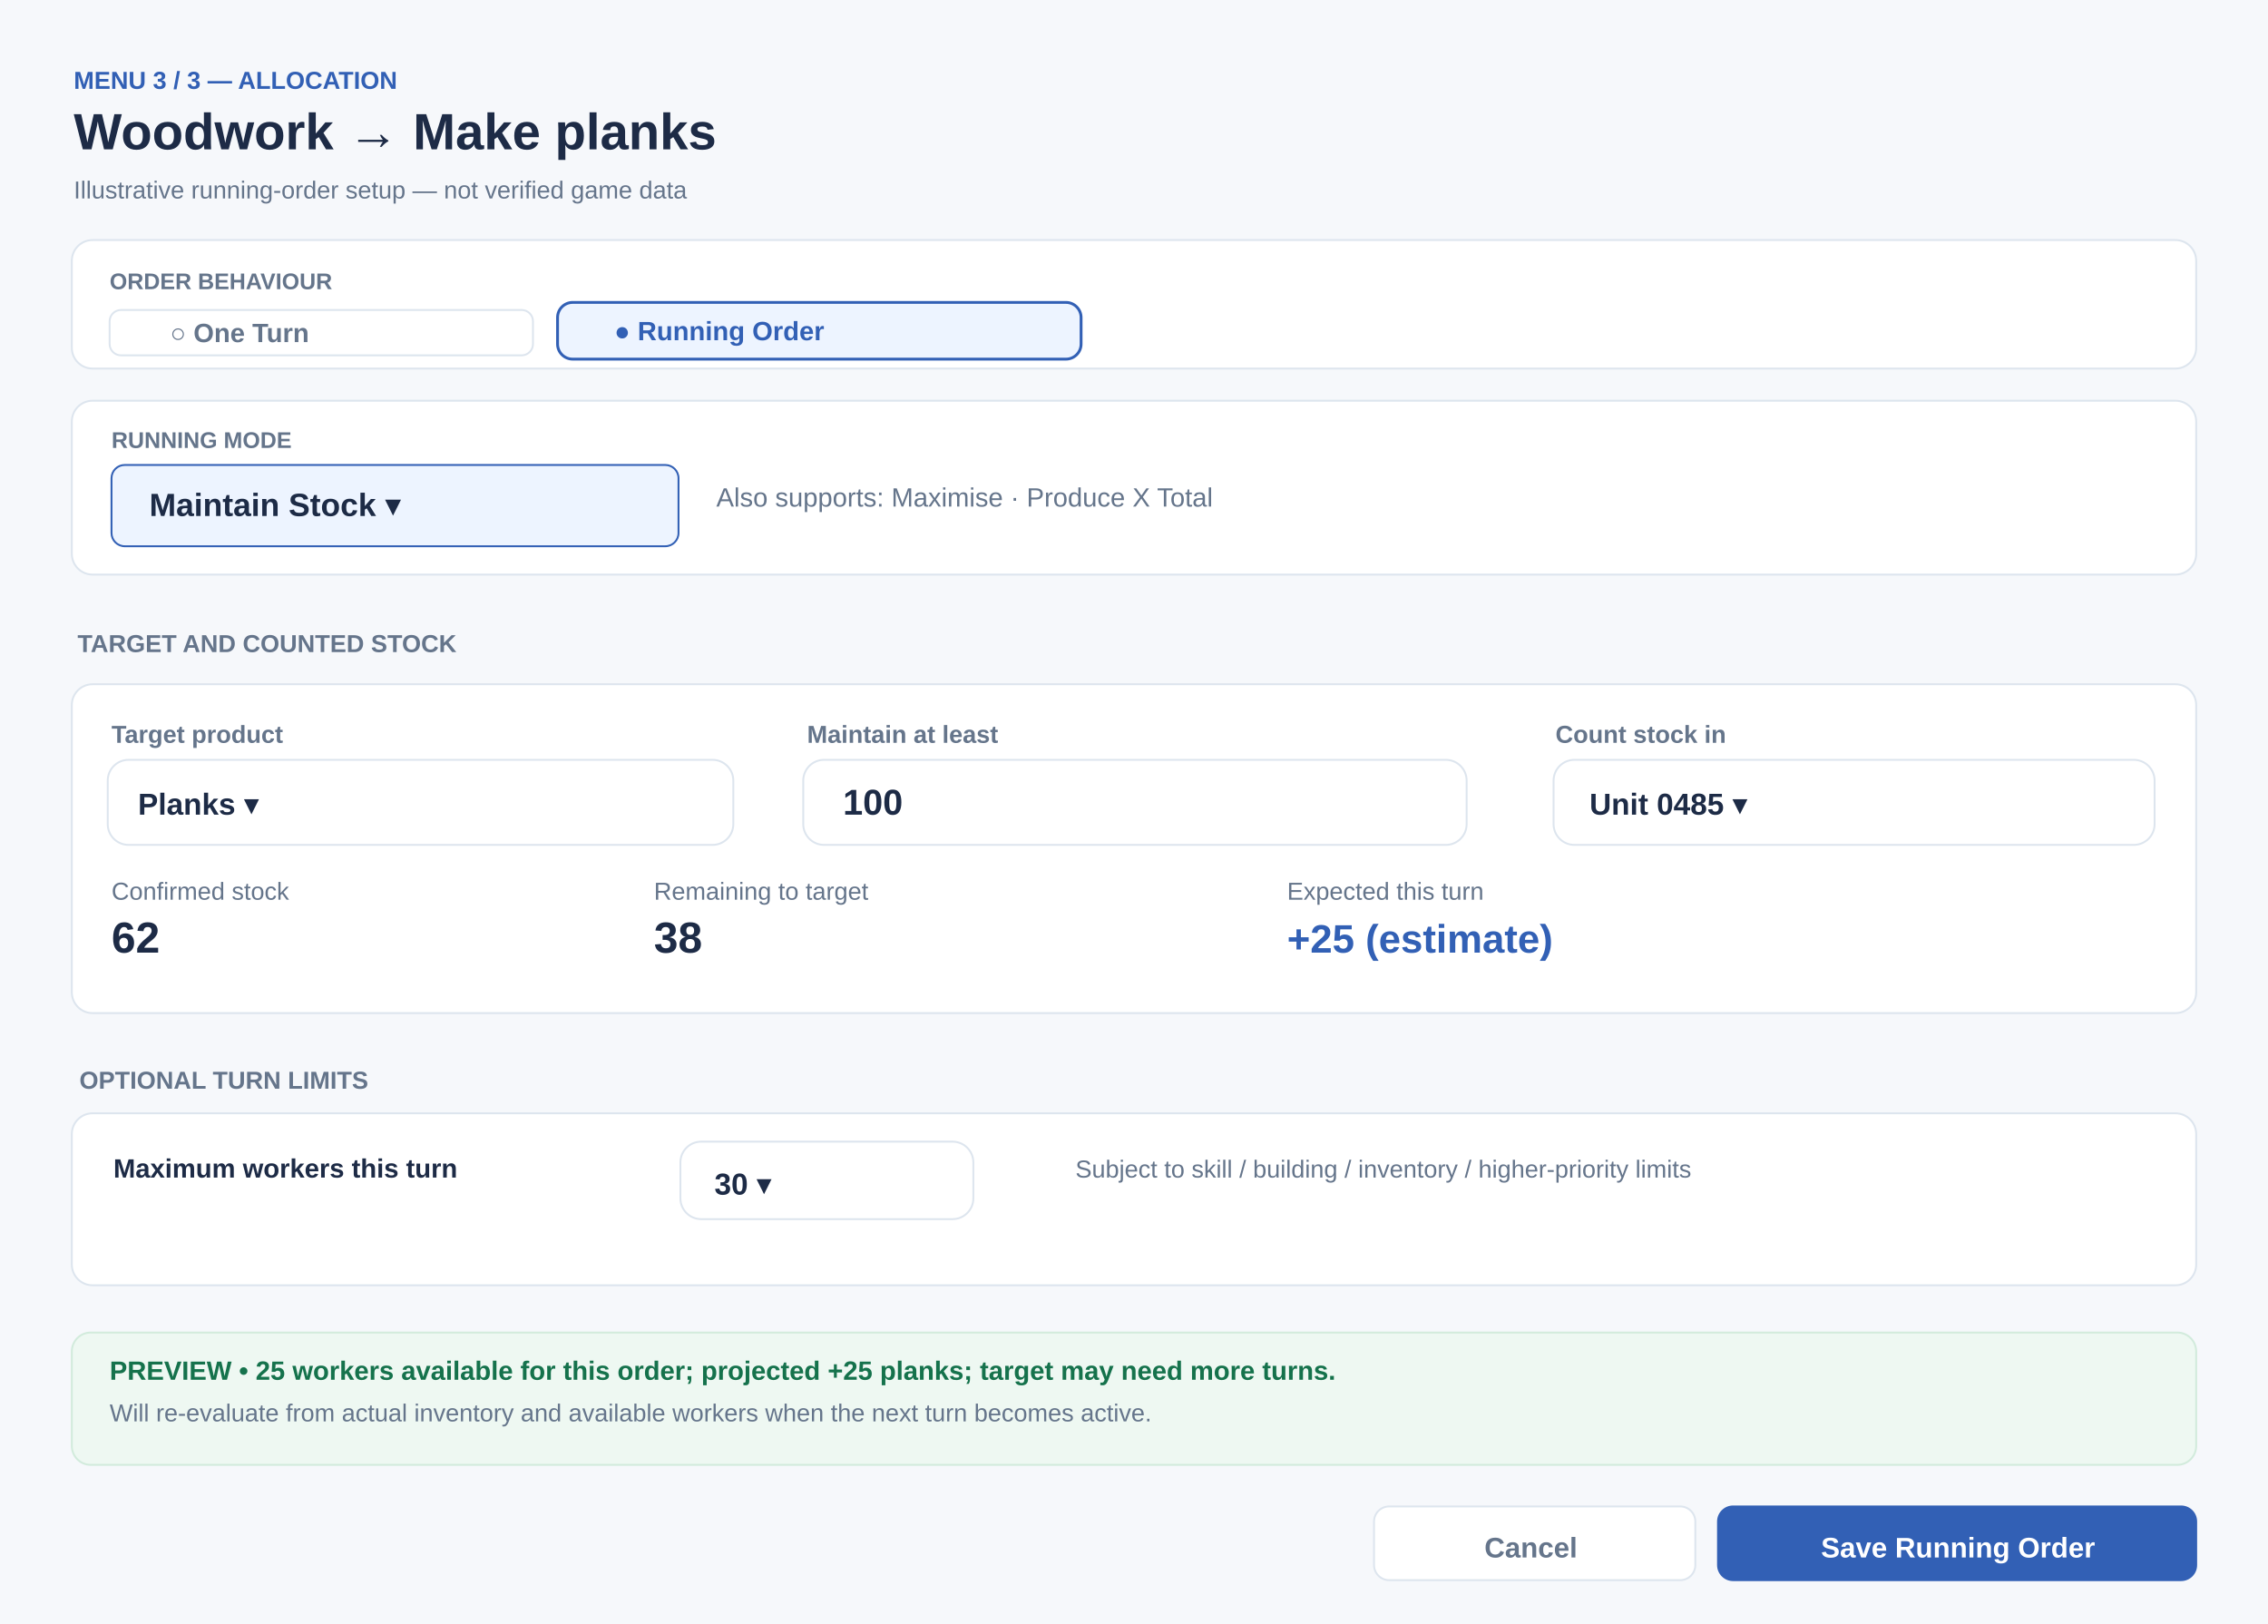
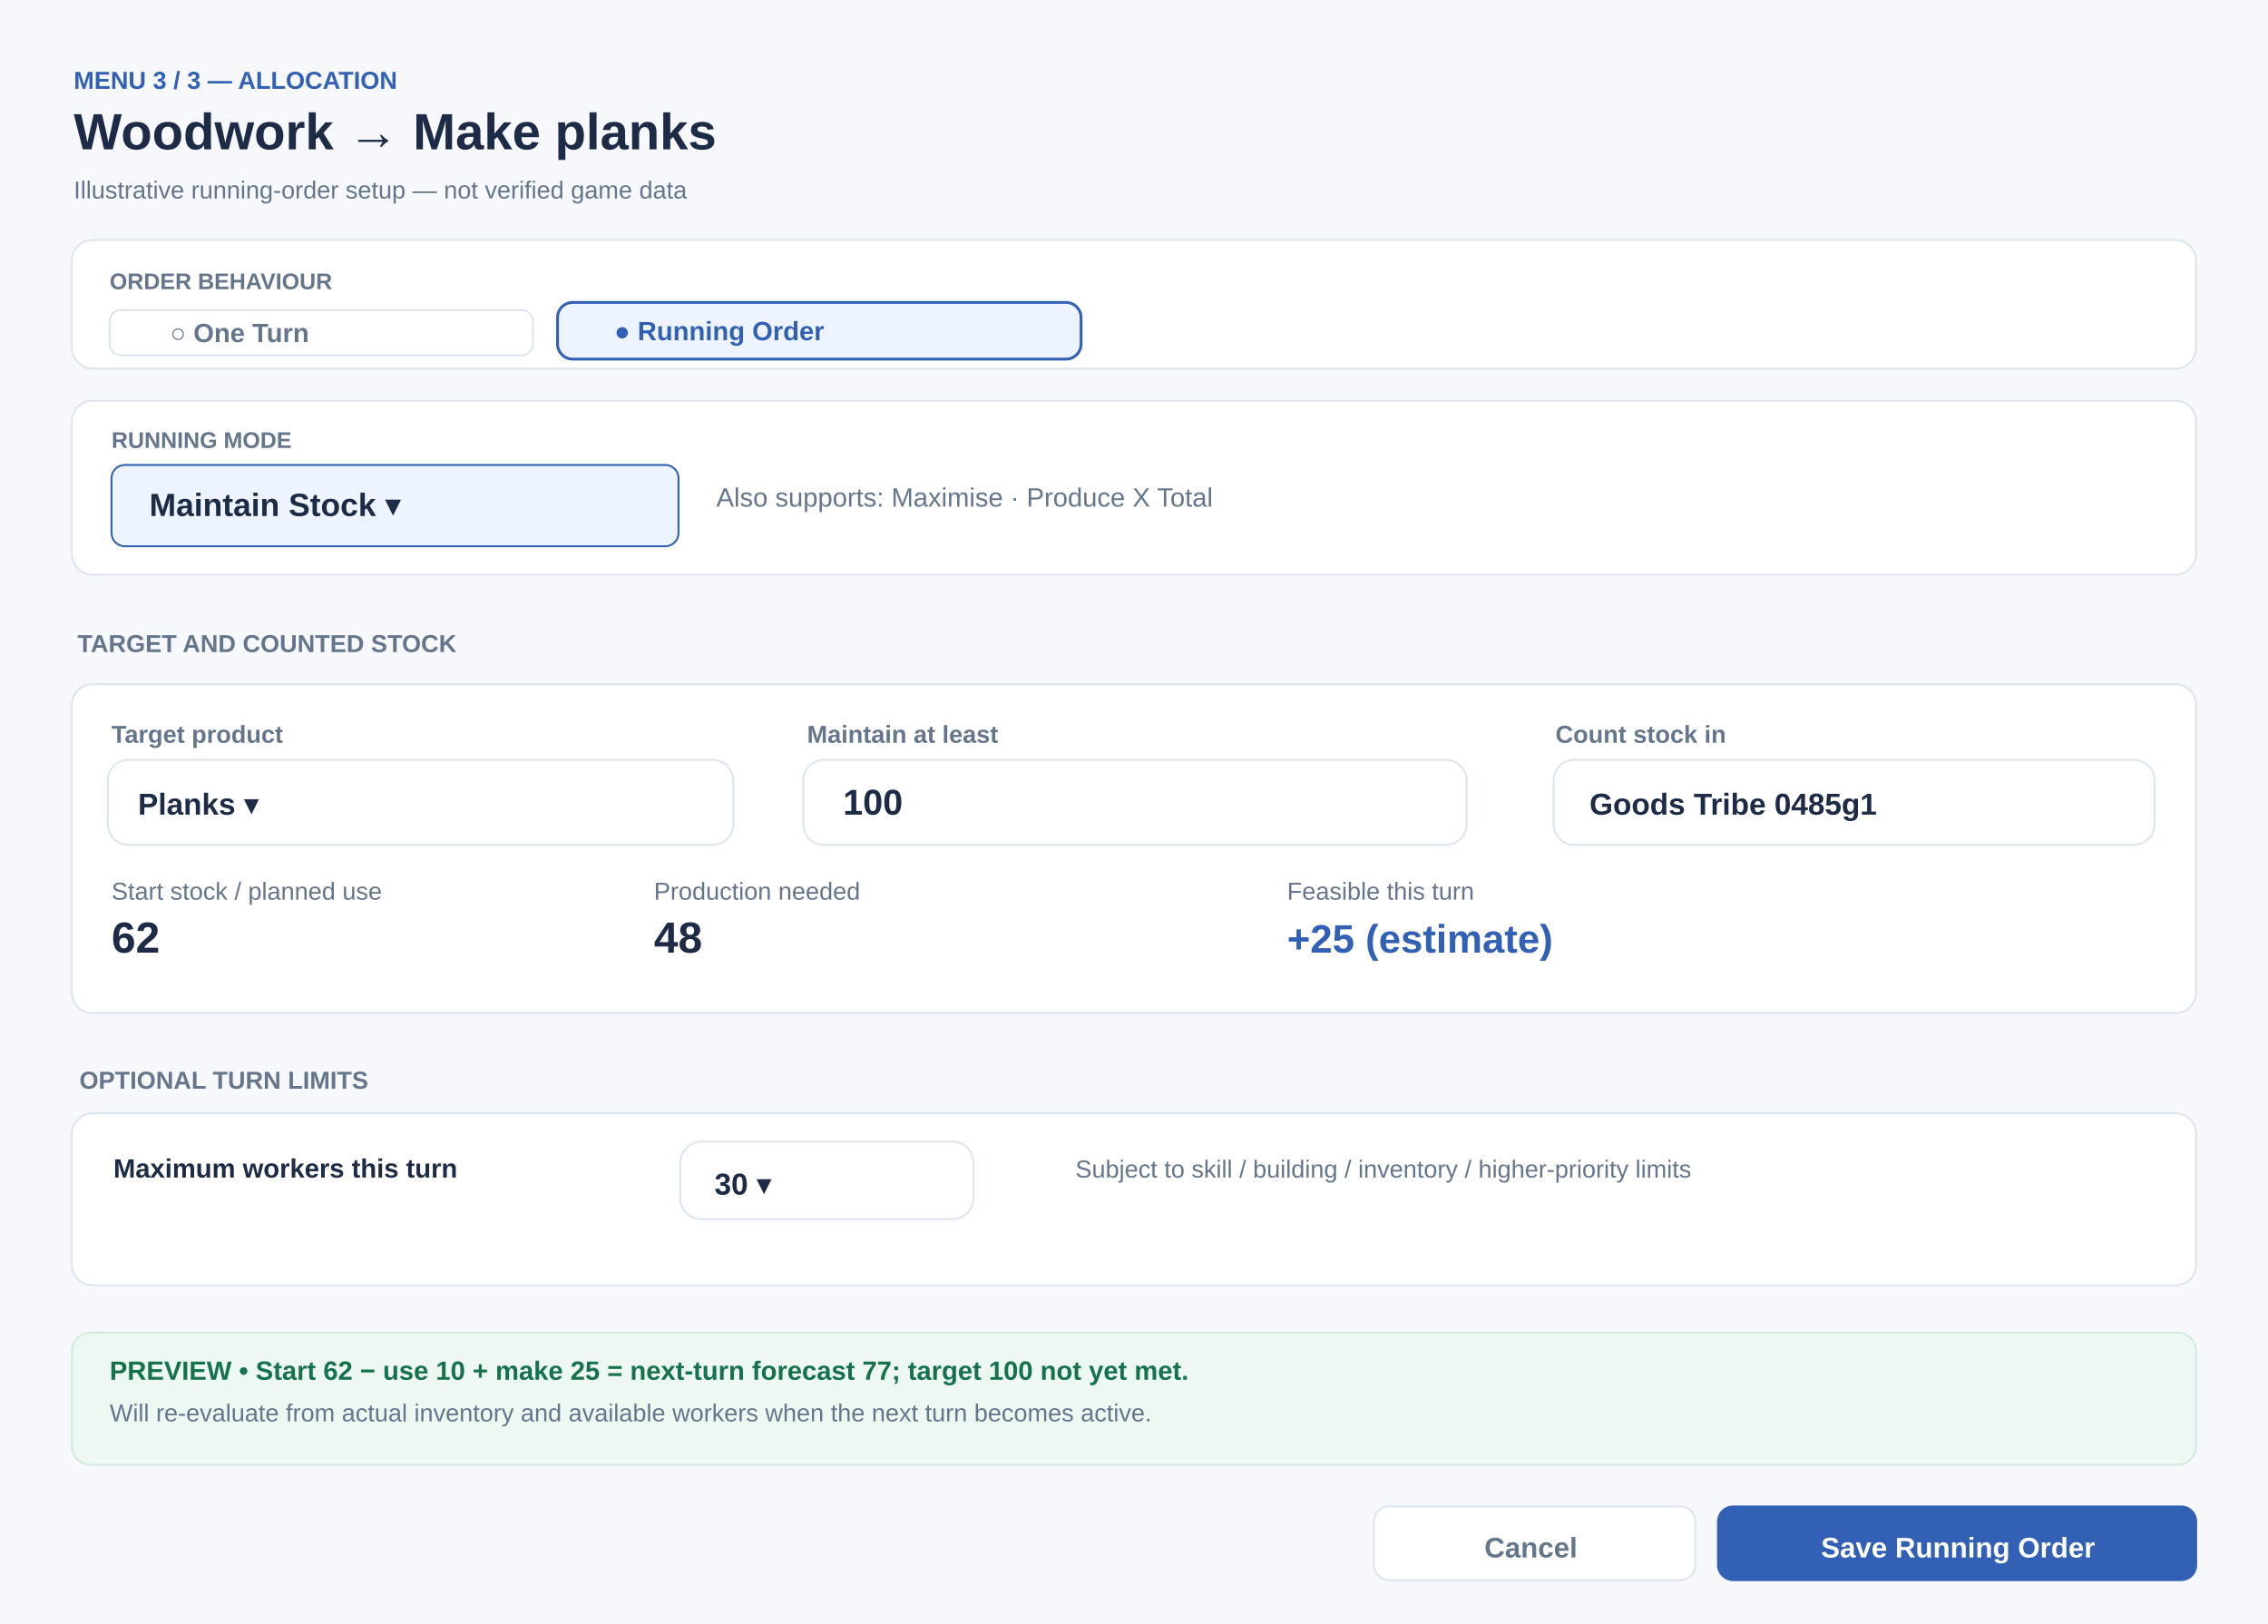
<svg xmlns="http://www.w3.org/2000/svg" width="1200" height="859" viewBox="0 0 1200 859" role="img" aria-labelledby="title description">
  <rect x="0" y="0" width="1200" height="859" rx="0" fill="#f6f8fb" stroke="#f6f8fb" stroke-width="1" />
  <text x="39" y="47" font-size="13" fill="#3260b5" font-weight="700" text-anchor="start" font-family="Segoe UI,Arial,sans-serif">MENU 3 / 3  —  ALLOCATION</text>
  <text x="39" y="79" font-size="27" fill="#1d2b46" font-weight="700" text-anchor="start" font-family="Segoe UI,Arial,sans-serif">Woodwork → Make planks</text>
  <text x="39" y="105" font-size="13" fill="#65758b" font-weight="400" text-anchor="start" font-family="Segoe UI,Arial,sans-serif">Illustrative running-order setup — not verified game data</text>
  <rect x="38" y="127" width="1124" height="68" rx="11" fill="#ffffff" stroke="#dde5ee" stroke-width="1" />
  <text x="58" y="153" font-size="12" fill="#65758b" font-weight="700" text-anchor="start" font-family="Segoe UI,Arial,sans-serif">ORDER BEHAVIOUR</text>
  <rect x="58" y="164" width="224" height="24" rx="6" fill="#ffffff" stroke="#dde5ee" stroke-width="1" />
  <text x="90" y="181" font-size="14" fill="#65758b" font-weight="600" text-anchor="start" font-family="Segoe UI,Arial,sans-serif">○  One Turn</text>
  <rect x="295" y="160" width="277" height="30" rx="8" fill="#edf4ff" stroke="#3260b5" stroke-width="1.5" />
  <text x="325" y="180" font-size="14" fill="#3260b5" font-weight="700" text-anchor="start" font-family="Segoe UI,Arial,sans-serif">●  Running Order</text>
  <rect x="38" y="212" width="1124" height="92" rx="11" fill="#ffffff" stroke="#dde5ee" stroke-width="1" />
  <text x="59" y="237" font-size="12" fill="#65758b" font-weight="700" text-anchor="start" font-family="Segoe UI,Arial,sans-serif">RUNNING MODE</text>
  <rect x="59" y="246" width="300" height="43" rx="7" fill="#edf4ff" stroke="#3260b5" stroke-width="1" />
  <text x="79" y="273" font-size="17" fill="#1d2b46" font-weight="650" text-anchor="start" font-family="Segoe UI,Arial,sans-serif">Maintain Stock  ▾</text>
  <text x="379" y="268" font-size="14" fill="#65758b" font-weight="400" text-anchor="start" font-family="Segoe UI,Arial,sans-serif">Also supports: Maximise · Produce X Total</text>
  <text x="41" y="345" font-size="13" fill="#65758b" font-weight="700" text-anchor="start" font-family="Segoe UI,Arial,sans-serif">TARGET AND COUNTED STOCK</text>
  <rect x="38" y="362" width="1124" height="174" rx="11" fill="#ffffff" stroke="#dde5ee" stroke-width="1" />
  <text x="59" y="393" font-size="13" fill="#65758b" font-weight="650" text-anchor="start" font-family="Segoe UI,Arial,sans-serif">Target product</text>
  <text x="427" y="393" font-size="13" fill="#65758b" font-weight="650" text-anchor="start" font-family="Segoe UI,Arial,sans-serif">Maintain at least</text>
  <text x="823" y="393" font-size="13" fill="#65758b" font-weight="650" text-anchor="start" font-family="Segoe UI,Arial,sans-serif">Count stock in</text>
  <rect x="57" y="402" width="331" height="45" rx="11" fill="#ffffff" stroke="#dde5ee" stroke-width="1" />
  <text x="73" y="431" font-size="16" fill="#1d2b46" font-weight="600" text-anchor="start" font-family="Segoe UI,Arial,sans-serif">Planks  ▾</text>
  <rect x="425" y="402" width="351" height="45" rx="11" fill="#ffffff" stroke="#dde5ee" stroke-width="1" />
  <text x="446" y="431" font-size="19" fill="#1d2b46" font-weight="700" text-anchor="start" font-family="Segoe UI,Arial,sans-serif">100</text>
  <rect x="822" y="402" width="318" height="45" rx="11" fill="#ffffff" stroke="#dde5ee" stroke-width="1" />
-   <text x="841" y="431" font-size="16" fill="#1d2b46" font-weight="600" text-anchor="start" font-family="Segoe UI,Arial,sans-serif">Unit 0485  ▾</text>
-   <text x="59" y="476" font-size="13" fill="#65758b" font-weight="400" text-anchor="start" font-family="Segoe UI,Arial,sans-serif">Confirmed stock</text>
+   <text x="841" y="431" font-size="16" fill="#1d2b46" font-weight="600" text-anchor="start" font-family="Segoe UI,Arial,sans-serif">Goods Tribe 0485g1</text>
+   <text x="59" y="476" font-size="13" fill="#65758b" font-weight="400" text-anchor="start" font-family="Segoe UI,Arial,sans-serif">Start stock / planned use</text>
  <text x="59" y="504" font-size="23" fill="#1d2b46" font-weight="700" text-anchor="start" font-family="Segoe UI,Arial,sans-serif">62</text>
-   <text x="346" y="476" font-size="13" fill="#65758b" font-weight="400" text-anchor="start" font-family="Segoe UI,Arial,sans-serif">Remaining to target</text>
-   <text x="346" y="504" font-size="23" fill="#1d2b46" font-weight="700" text-anchor="start" font-family="Segoe UI,Arial,sans-serif">38</text>
-   <text x="681" y="476" font-size="13" fill="#65758b" font-weight="400" text-anchor="start" font-family="Segoe UI,Arial,sans-serif">Expected this turn</text>
+   <text x="346" y="476" font-size="13" fill="#65758b" font-weight="400" text-anchor="start" font-family="Segoe UI,Arial,sans-serif">Production needed</text>
+   <text x="346" y="504" font-size="23" fill="#1d2b46" font-weight="700" text-anchor="start" font-family="Segoe UI,Arial,sans-serif">48</text>
+   <text x="681" y="476" font-size="13" fill="#65758b" font-weight="400" text-anchor="start" font-family="Segoe UI,Arial,sans-serif">Feasible this turn</text>
  <text x="681" y="504" font-size="21" fill="#3260b5" font-weight="700" text-anchor="start" font-family="Segoe UI,Arial,sans-serif">+25 (estimate)</text>
  <text x="42" y="576" font-size="13" fill="#65758b" font-weight="700" text-anchor="start" font-family="Segoe UI,Arial,sans-serif">OPTIONAL TURN LIMITS</text>
  <rect x="38" y="589" width="1124" height="91" rx="11" fill="#ffffff" stroke="#dde5ee" stroke-width="1" />
  <text x="60" y="623" font-size="14" fill="#1d2b46" font-weight="650" text-anchor="start" font-family="Segoe UI,Arial,sans-serif">Maximum workers this turn</text>
  <rect x="360" y="604" width="155" height="41" rx="11" fill="#ffffff" stroke="#dde5ee" stroke-width="1" />
  <text x="378" y="632" font-size="16" fill="#1d2b46" font-weight="650" text-anchor="start" font-family="Segoe UI,Arial,sans-serif">30  ▾</text>
  <text x="569" y="623" font-size="13" fill="#65758b" font-weight="400" text-anchor="start" font-family="Segoe UI,Arial,sans-serif">Subject to skill / building / inventory / higher-priority limits</text>
  <rect x="38" y="705" width="1124" height="70" rx="10" fill="#eef8f2" stroke="#d2ebdc" stroke-width="1" />
-   <text x="58" y="730" font-size="14" fill="#15724c" font-weight="650" text-anchor="start" font-family="Segoe UI,Arial,sans-serif">PREVIEW  •  25 workers available for this order; projected +25 planks; target may need more turns.</text>
+   <text x="58" y="730" font-size="14" fill="#15724c" font-weight="650" text-anchor="start" font-family="Segoe UI,Arial,sans-serif">PREVIEW  •  Start 62 − use 10 + make 25 = next-turn forecast 77; target 100 not yet met.</text>
  <text x="58" y="752" font-size="13" fill="#65758b" font-weight="400" text-anchor="start" font-family="Segoe UI,Arial,sans-serif">Will re-evaluate from actual inventory and available workers when the next turn becomes active.</text>
  <rect x="727" y="797" width="170" height="39" rx="8" fill="#ffffff" stroke="#dde5ee" stroke-width="1" />
  <text x="810" y="824" font-size="15" fill="#65758b" font-weight="650" text-anchor="middle" font-family="Segoe UI,Arial,sans-serif">Cancel</text>
  <rect x="909" y="797" width="253" height="39" rx="8" fill="#3260b5" stroke="#3260b5" stroke-width="1" />
  <text x="1036" y="824" font-size="15" fill="#ffffff" font-weight="700" text-anchor="middle" font-family="Segoe UI,Arial,sans-serif">Save Running Order</text>
</svg>
